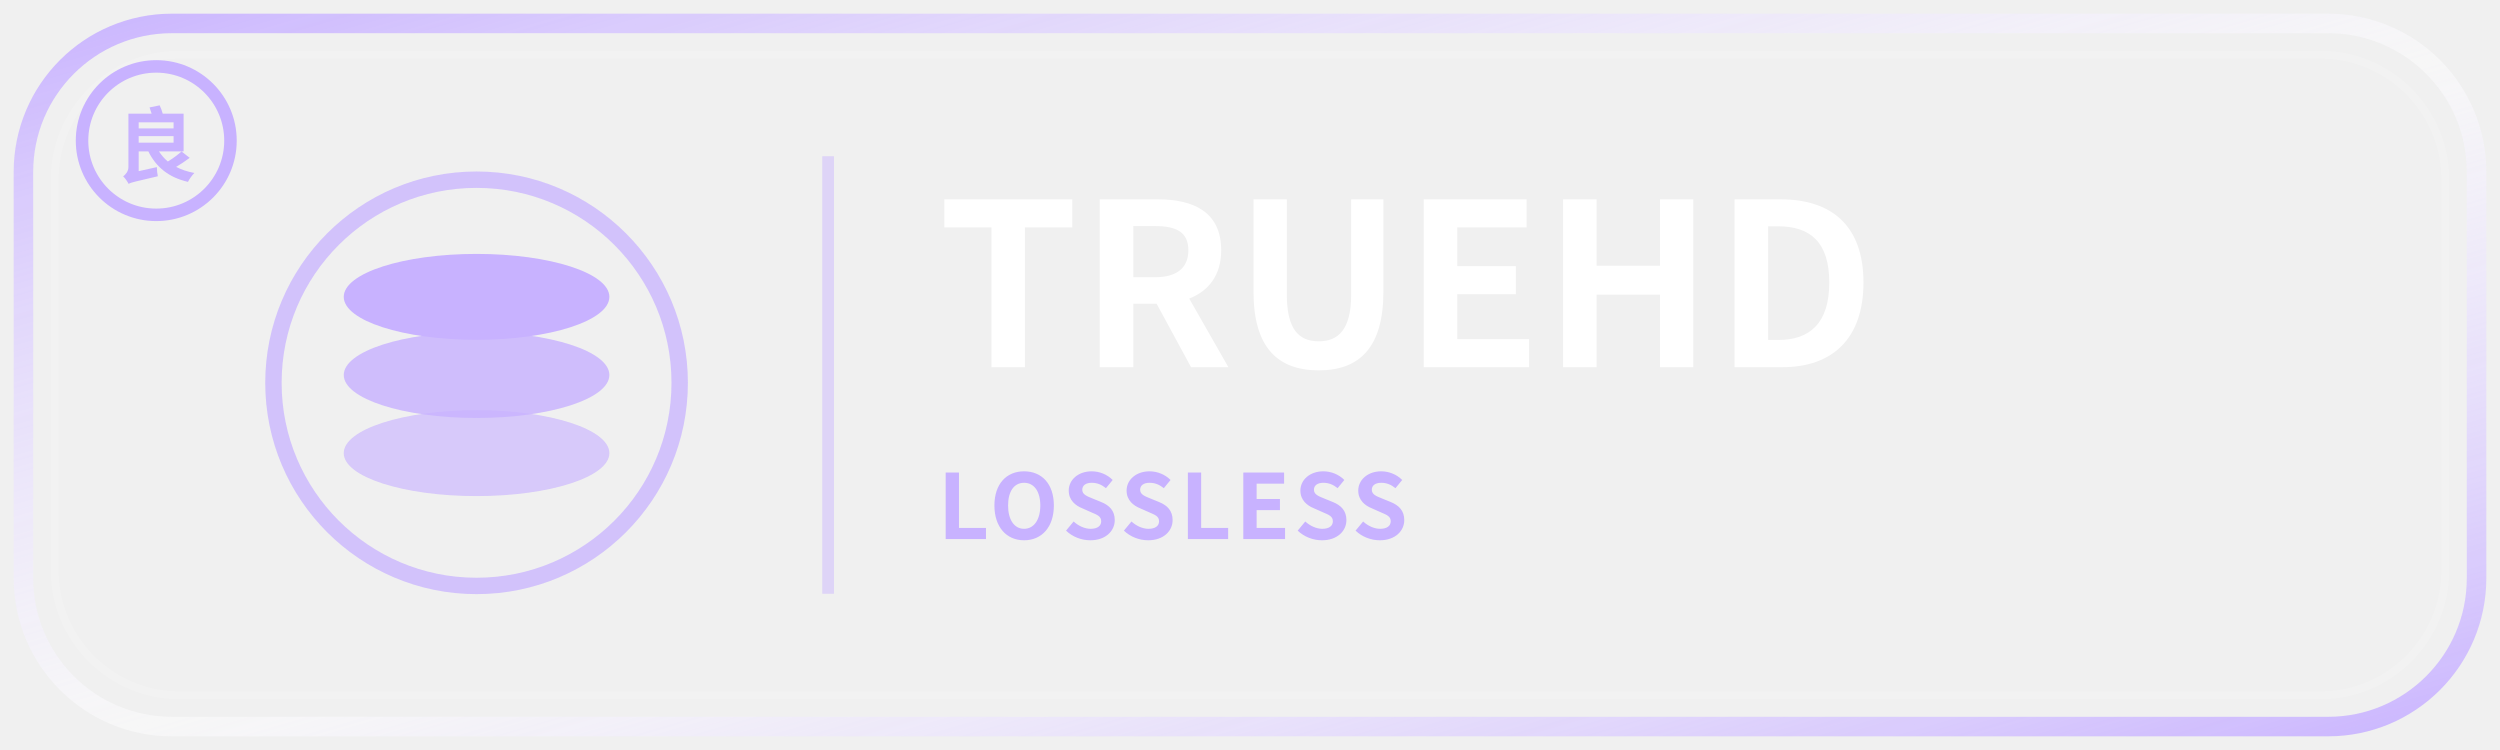
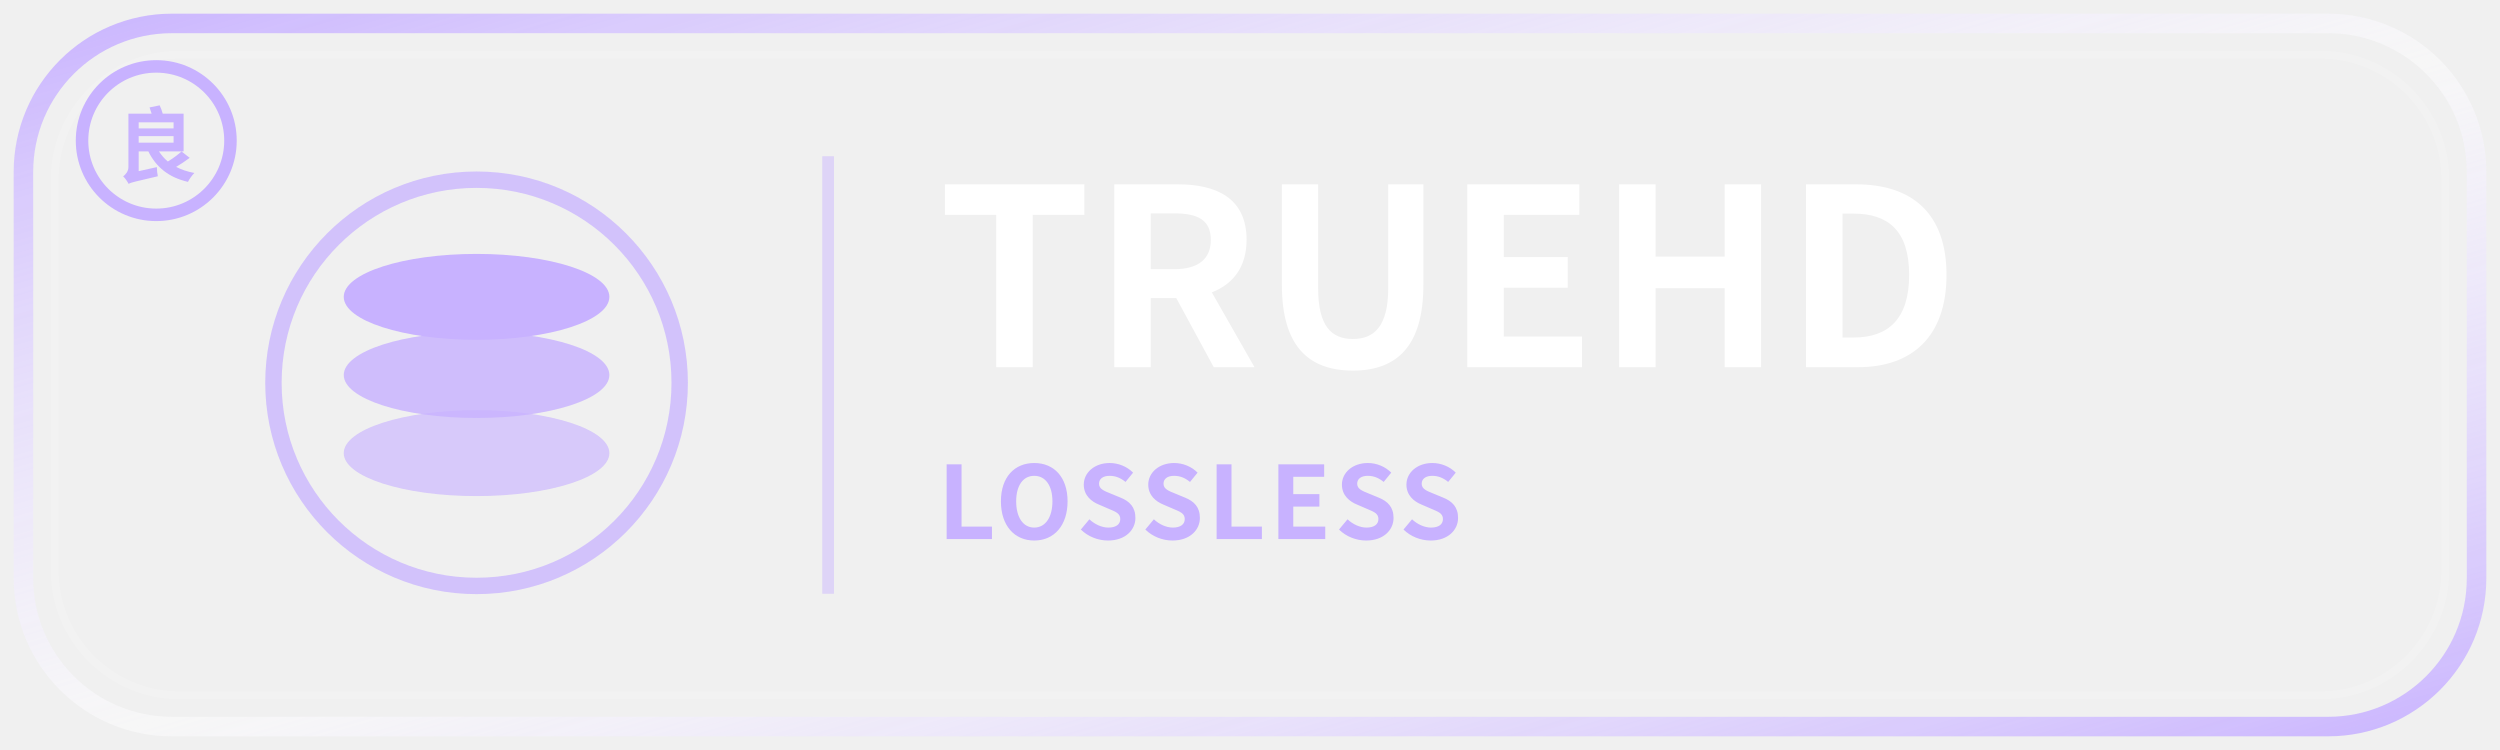
<svg xmlns="http://www.w3.org/2000/svg" width="320" height="96" viewBox="0 0 320 96">
  <defs>
    <linearGradient id="edge" x1="0" y1="0" x2="1" y2="1">
      <stop offset="0" stop-color="#C8B2FF" stop-opacity=".95" />
      <stop offset=".52" stop-color="#FFFFFF" stop-opacity=".48" />
      <stop offset="1" stop-color="#C8B2FF" stop-opacity=".95" />
    </linearGradient>
  </defs>
  <rect x="3" y="3" width="314" height="90" rx="19" fill="none" stroke="url(#edge)" stroke-width="2.5" />
  <rect x="7" y="7" width="306" height="82" rx="16" fill="none" stroke="#FFFFFF" stroke-opacity=".14" stroke-width="1" />
  <circle cx="20" cy="18" r="9.5" fill="none" stroke="#C8B2FF" stroke-width="1.6" />
  <text x="20" y="22.5" text-anchor="middle" font-family="Noto Sans CJK SC,PingFang SC,Arial,sans-serif" font-size="10.5" font-weight="800" fill="#C8B2FF">良</text>
  <circle cx="61" cy="49" r="26" fill="none" stroke="#C8B2FF" stroke-width="2.1" stroke-opacity=".75" />
  <ellipse cx="61" cy="38" rx="17" ry="5.5" fill="#C8B2FF" />
  <ellipse cx="61" cy="48" rx="17" ry="5.5" fill="#C8B2FF" fill-opacity=".82" />
  <ellipse cx="61" cy="58" rx="17" ry="5.5" fill="#C8B2FF" fill-opacity=".64" />
  <path d="M106 20v56" stroke="#C8B2FF" stroke-opacity=".45" stroke-width="1.5" />
-   <text x="120" y="47" font-family="Noto Sans CJK SC,PingFang SC,Arial,Helvetica,sans-serif" font-size="29" font-weight="850" fill="#FFFFFF">TRUEHD</text>
-   <text x="120" y="69" font-family="Noto Sans CJK SC,PingFang SC,Microsoft YaHei,Arial,sans-serif" font-size="11.5" font-weight="750" letter-spacing=".45" fill="#C8B2FF">LOSSLESS</text>
+   <text x="120" y="47" font-family="Noto Sans CJK SC,PingFang SC,Arial,Helvetica,sans-serif" font-size="31.6" font-weight="850" fill="#FFFFFF">TRUEHD</text>
+   <text x="120" y="69" font-family="Noto Sans CJK SC,PingFang SC,Microsoft YaHei,Arial,sans-serif" font-size="12.9" font-weight="750" letter-spacing=".45" fill="#C8B2FF">LOSSLESS</text>
</svg>
